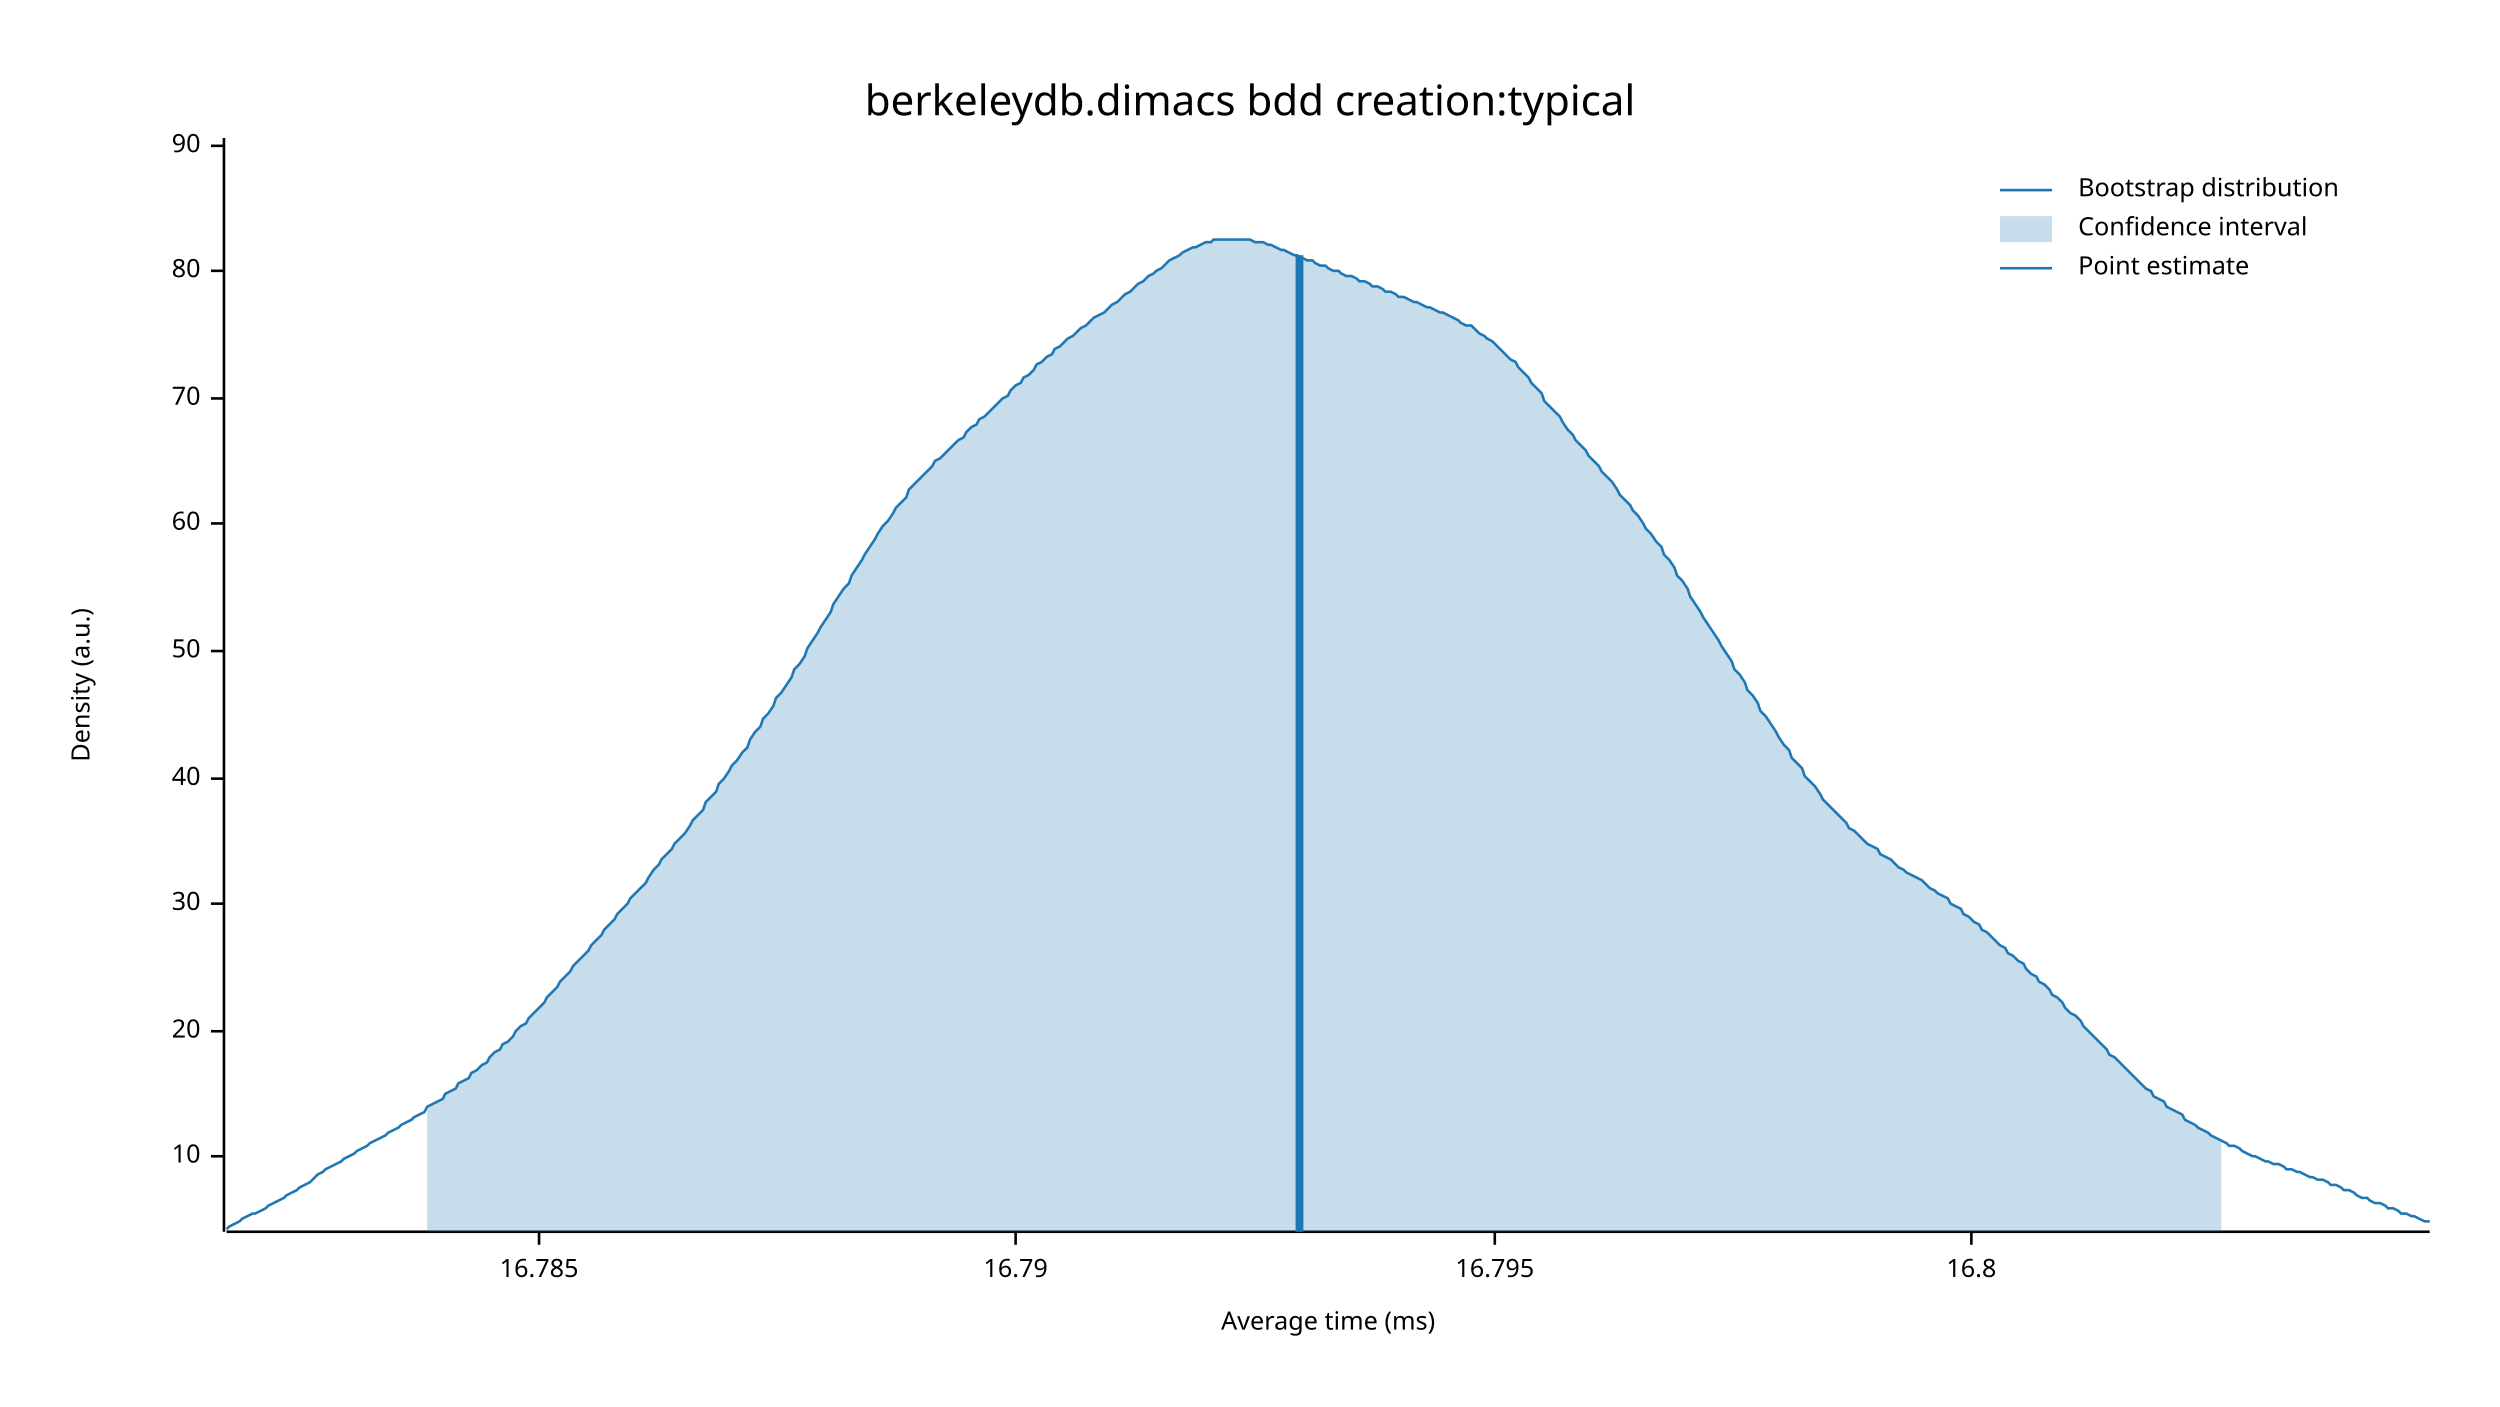
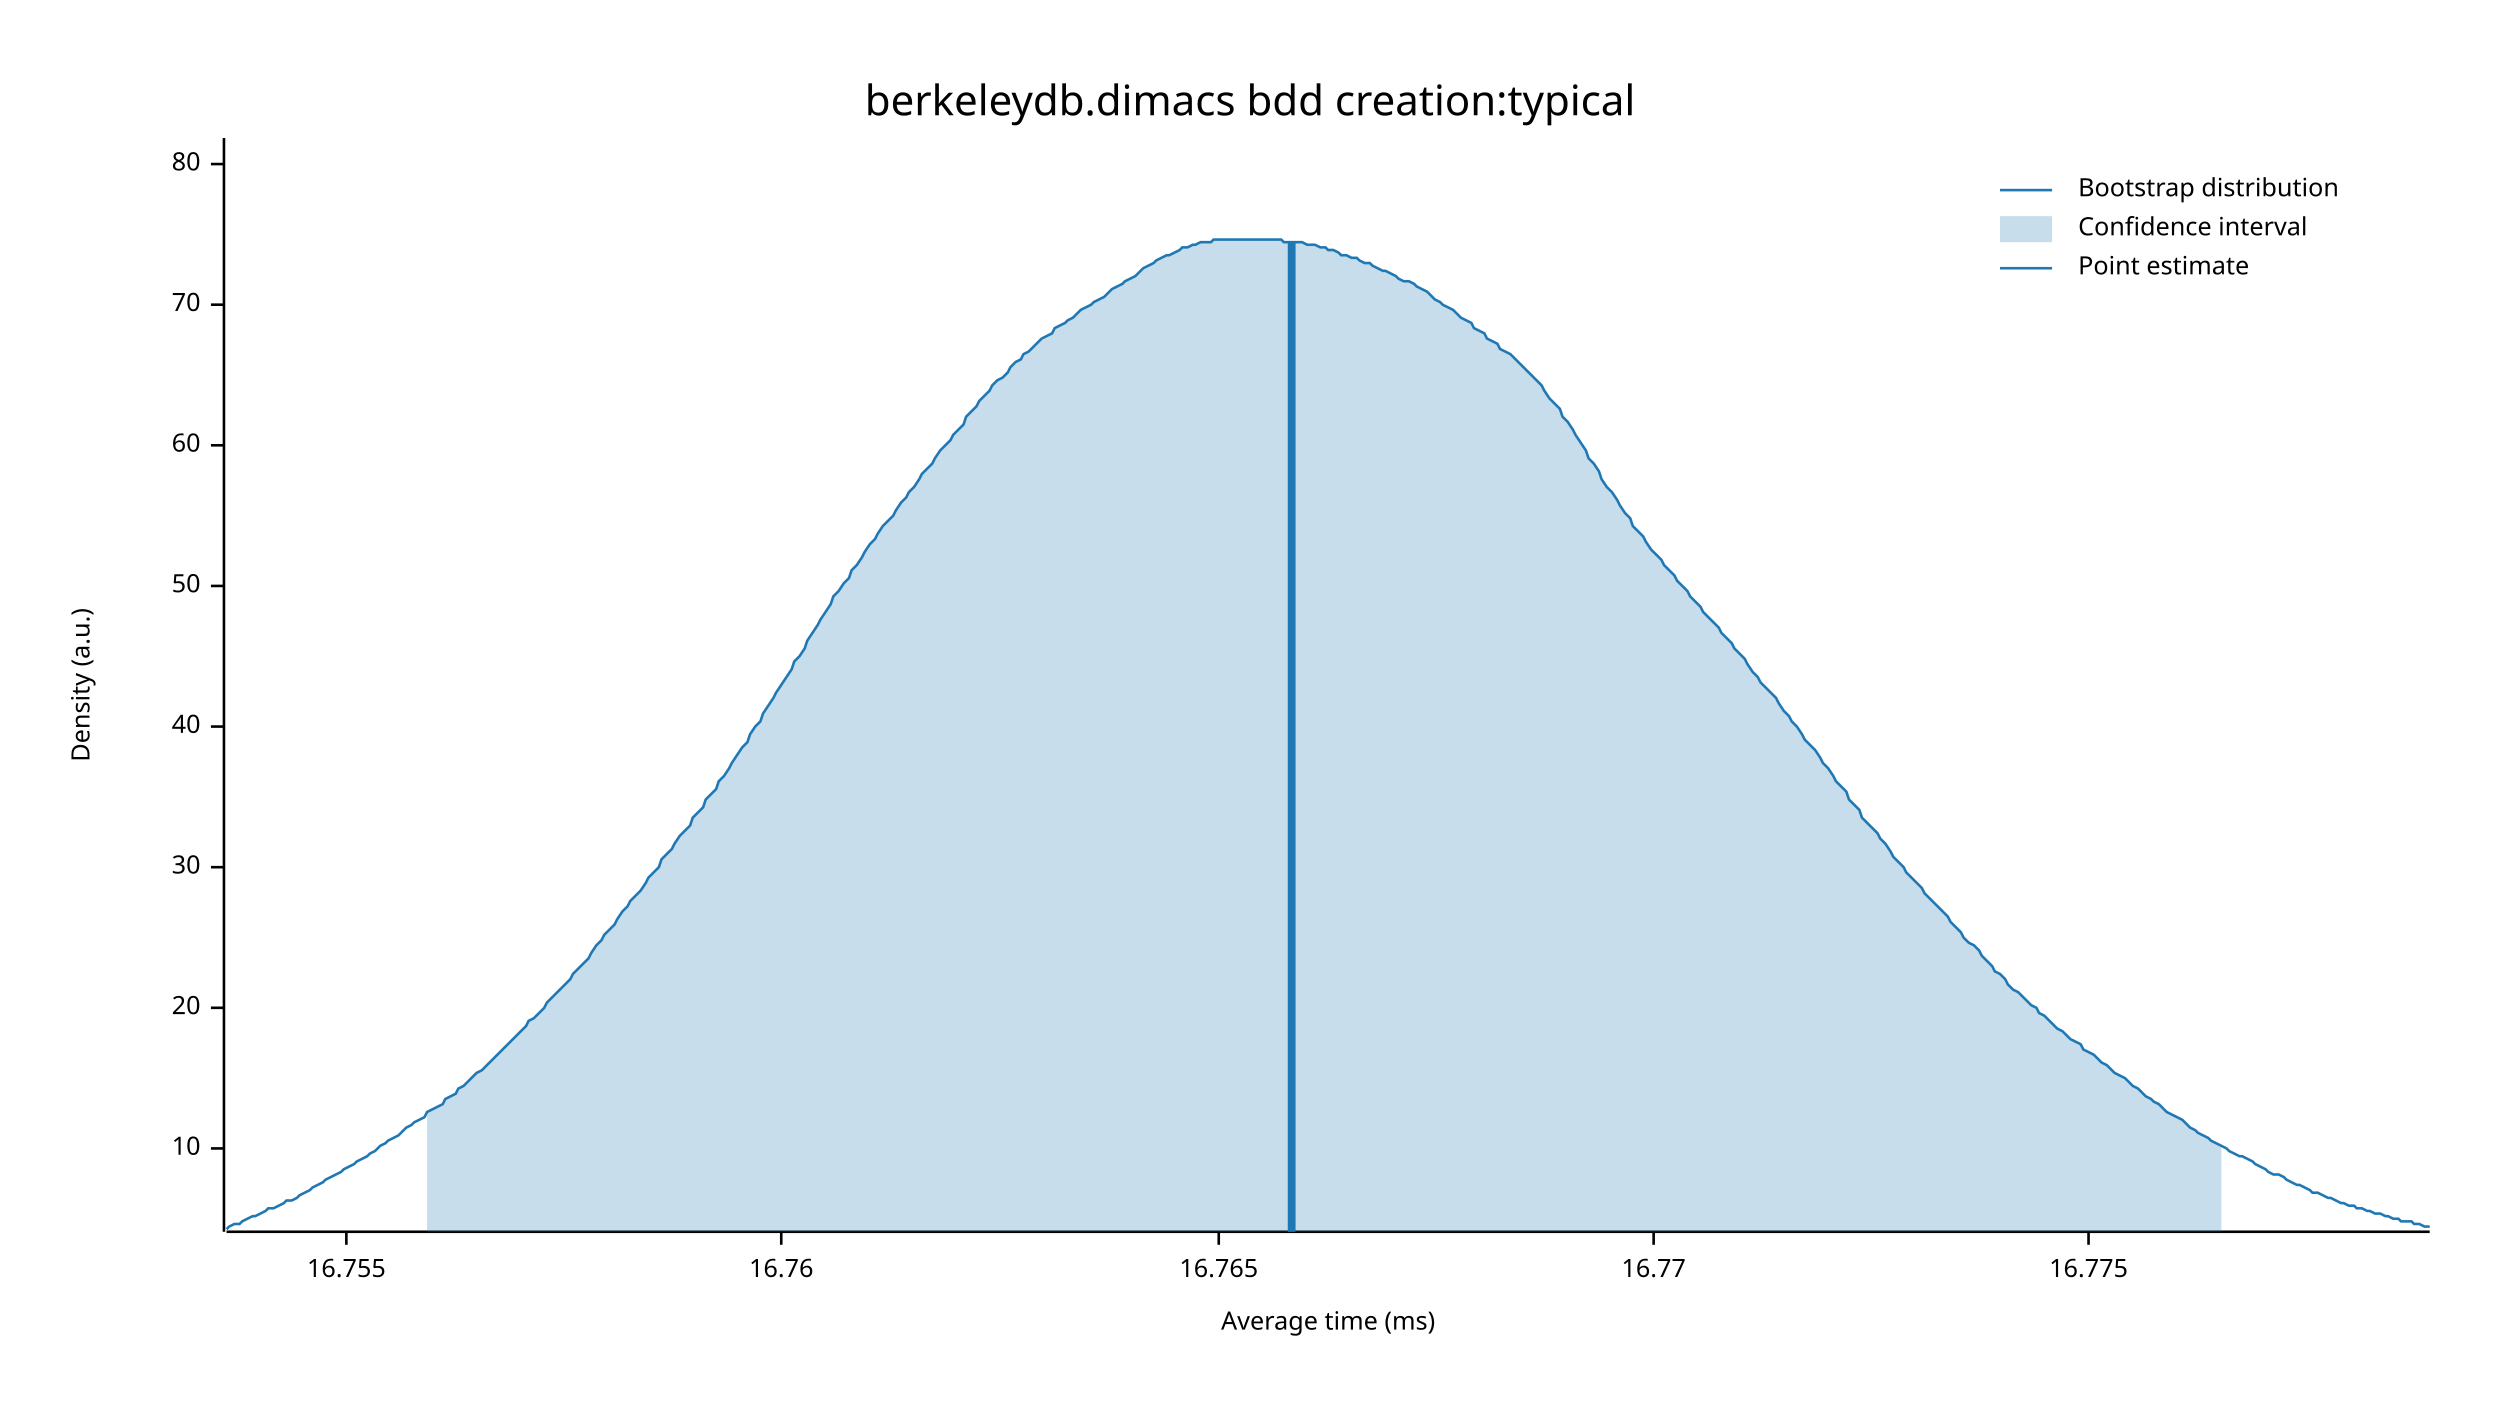
<svg xmlns="http://www.w3.org/2000/svg" width="960" height="540" viewBox="0 0 960 540">
  <text x="480" y="32" dy="0.76em" text-anchor="middle" font-family="sans-serif" font-size="16.129" opacity="1" fill="#000000">
berkeleydb.dimacs bdd creation:typical
</text>
  <text x="27" y="263" dy="0.76em" text-anchor="middle" font-family="sans-serif" font-size="9.677" opacity="1" fill="#000000" transform="rotate(270, 27, 263)">
Density (a.u.)
</text>
  <text x="510" y="513" dy="-0.5ex" text-anchor="middle" font-family="sans-serif" font-size="9.677" opacity="1" fill="#000000">
Average time (ms)
</text>
  <polyline fill="none" opacity="1" stroke="#000000" stroke-width="1" points="86,53 86,473 " />
-   <text x="77" y="444" dy="0.5ex" text-anchor="end" font-family="sans-serif" font-size="9.677" opacity="1" fill="#000000">
+   <text x="77" y="441" dy="0.5ex" text-anchor="end" font-family="sans-serif" font-size="9.677" opacity="1" fill="#000000">
10
</text>
-   <polyline fill="none" opacity="1" stroke="#000000" stroke-width="1" points="81,444 86,444 " />
-   <text x="77" y="396" dy="0.5ex" text-anchor="end" font-family="sans-serif" font-size="9.677" opacity="1" fill="#000000">
+   <polyline fill="none" opacity="1" stroke="#000000" stroke-width="1" points="81,441 86,441 " />
+   <text x="77" y="387" dy="0.5ex" text-anchor="end" font-family="sans-serif" font-size="9.677" opacity="1" fill="#000000">
20
</text>
-   <polyline fill="none" opacity="1" stroke="#000000" stroke-width="1" points="81,396 86,396 " />
-   <text x="77" y="347" dy="0.5ex" text-anchor="end" font-family="sans-serif" font-size="9.677" opacity="1" fill="#000000">
+   <polyline fill="none" opacity="1" stroke="#000000" stroke-width="1" points="81,387 86,387 " />
+   <text x="77" y="333" dy="0.5ex" text-anchor="end" font-family="sans-serif" font-size="9.677" opacity="1" fill="#000000">
30
</text>
-   <polyline fill="none" opacity="1" stroke="#000000" stroke-width="1" points="81,347 86,347 " />
-   <text x="77" y="299" dy="0.5ex" text-anchor="end" font-family="sans-serif" font-size="9.677" opacity="1" fill="#000000">
+   <polyline fill="none" opacity="1" stroke="#000000" stroke-width="1" points="81,333 86,333 " />
+   <text x="77" y="279" dy="0.5ex" text-anchor="end" font-family="sans-serif" font-size="9.677" opacity="1" fill="#000000">
40
</text>
-   <polyline fill="none" opacity="1" stroke="#000000" stroke-width="1" points="81,299 86,299 " />
-   <text x="77" y="250" dy="0.5ex" text-anchor="end" font-family="sans-serif" font-size="9.677" opacity="1" fill="#000000">
+   <polyline fill="none" opacity="1" stroke="#000000" stroke-width="1" points="81,279 86,279 " />
+   <text x="77" y="225" dy="0.5ex" text-anchor="end" font-family="sans-serif" font-size="9.677" opacity="1" fill="#000000">
50
</text>
-   <polyline fill="none" opacity="1" stroke="#000000" stroke-width="1" points="81,250 86,250 " />
-   <text x="77" y="201" dy="0.5ex" text-anchor="end" font-family="sans-serif" font-size="9.677" opacity="1" fill="#000000">
+   <polyline fill="none" opacity="1" stroke="#000000" stroke-width="1" points="81,225 86,225 " />
+   <text x="77" y="171" dy="0.5ex" text-anchor="end" font-family="sans-serif" font-size="9.677" opacity="1" fill="#000000">
60
</text>
-   <polyline fill="none" opacity="1" stroke="#000000" stroke-width="1" points="81,201 86,201 " />
-   <text x="77" y="153" dy="0.5ex" text-anchor="end" font-family="sans-serif" font-size="9.677" opacity="1" fill="#000000">
+   <polyline fill="none" opacity="1" stroke="#000000" stroke-width="1" points="81,171 86,171 " />
+   <text x="77" y="117" dy="0.5ex" text-anchor="end" font-family="sans-serif" font-size="9.677" opacity="1" fill="#000000">
70
</text>
-   <polyline fill="none" opacity="1" stroke="#000000" stroke-width="1" points="81,153 86,153 " />
-   <text x="77" y="104" dy="0.5ex" text-anchor="end" font-family="sans-serif" font-size="9.677" opacity="1" fill="#000000">
+   <polyline fill="none" opacity="1" stroke="#000000" stroke-width="1" points="81,117 86,117 " />
+   <text x="77" y="63" dy="0.5ex" text-anchor="end" font-family="sans-serif" font-size="9.677" opacity="1" fill="#000000">
80
</text>
-   <polyline fill="none" opacity="1" stroke="#000000" stroke-width="1" points="81,104 86,104 " />
-   <text x="77" y="56" dy="0.5ex" text-anchor="end" font-family="sans-serif" font-size="9.677" opacity="1" fill="#000000">
- 90
+   <polyline fill="none" opacity="1" stroke="#000000" stroke-width="1" points="81,63 86,63 " />
+   <polyline fill="none" opacity="1" stroke="#000000" stroke-width="1" points="87,473 933,473 " />
+   <text x="133" y="483" dy="0.76em" text-anchor="middle" font-family="sans-serif" font-size="9.677" opacity="1" fill="#000000">
+ 16.755
</text>
-   <polyline fill="none" opacity="1" stroke="#000000" stroke-width="1" points="81,56 86,56 " />
-   <polyline fill="none" opacity="1" stroke="#000000" stroke-width="1" points="87,473 933,473 " />
-   <text x="207" y="483" dy="0.76em" text-anchor="middle" font-family="sans-serif" font-size="9.677" opacity="1" fill="#000000">
- 16.785
+   <polyline fill="none" opacity="1" stroke="#000000" stroke-width="1" points="133,473 133,478 " />
+   <text x="300" y="483" dy="0.76em" text-anchor="middle" font-family="sans-serif" font-size="9.677" opacity="1" fill="#000000">
+ 16.76
</text>
-   <polyline fill="none" opacity="1" stroke="#000000" stroke-width="1" points="207,473 207,478 " />
-   <text x="390" y="483" dy="0.76em" text-anchor="middle" font-family="sans-serif" font-size="9.677" opacity="1" fill="#000000">
- 16.79
+   <polyline fill="none" opacity="1" stroke="#000000" stroke-width="1" points="300,473 300,478 " />
+   <text x="468" y="483" dy="0.76em" text-anchor="middle" font-family="sans-serif" font-size="9.677" opacity="1" fill="#000000">
+ 16.765
</text>
-   <polyline fill="none" opacity="1" stroke="#000000" stroke-width="1" points="390,473 390,478 " />
-   <text x="574" y="483" dy="0.76em" text-anchor="middle" font-family="sans-serif" font-size="9.677" opacity="1" fill="#000000">
- 16.795
+   <polyline fill="none" opacity="1" stroke="#000000" stroke-width="1" points="468,473 468,478 " />
+   <text x="635" y="483" dy="0.76em" text-anchor="middle" font-family="sans-serif" font-size="9.677" opacity="1" fill="#000000">
+ 16.77
</text>
-   <polyline fill="none" opacity="1" stroke="#000000" stroke-width="1" points="574,473 574,478 " />
-   <text x="757" y="483" dy="0.76em" text-anchor="middle" font-family="sans-serif" font-size="9.677" opacity="1" fill="#000000">
- 16.8
+   <polyline fill="none" opacity="1" stroke="#000000" stroke-width="1" points="635,473 635,478 " />
+   <text x="802" y="483" dy="0.76em" text-anchor="middle" font-family="sans-serif" font-size="9.677" opacity="1" fill="#000000">
+ 16.775
</text>
-   <polyline fill="none" opacity="1" stroke="#000000" stroke-width="1" points="757,473 757,478 " />
-   <polyline fill="none" opacity="1" stroke="#1F78B4" stroke-width="1" points="87,472 88,471 90,470 92,469 93,468 95,467 97,466 98,466 100,465 102,464 103,463 105,462 107,461 109,460 110,459 112,458 114,457 115,456 117,455 119,454 120,453 122,451 124,450 125,449 127,448 129,447 131,446 132,445 134,444 136,443 137,442 139,441 141,440 142,439 144,438 146,437 148,436 149,435 151,434 153,433 154,432 156,431 158,430 159,429 161,428 163,427 164,425 166,424 168,423 170,422 171,420 173,419 175,418 176,416 178,415 180,414 181,412 183,411 185,409 187,408 188,406 190,404 192,403 193,401 195,400 197,398 198,396 200,394 202,393 203,391 205,389 207,387 209,385 210,383 212,381 214,379 215,377 217,375 219,373 220,371 222,369 224,367 226,365 227,363 229,361 231,359 232,357 234,355 236,353 237,351 239,349 241,347 242,345 244,343 246,341 248,339 249,337 251,334 253,332 254,330 256,328 258,326 259,324 261,322 263,320 265,317 266,315 268,313 270,311 271,308 273,306 275,304 276,301 278,299 280,296 281,294 283,292 285,289 287,287 288,284 290,281 292,279 293,276 295,274 297,271 298,268 300,266 302,263 304,260 305,257 307,255 309,252 310,249 312,246 314,243 315,241 317,238 319,235 320,232 322,229 324,226 326,224 327,221 329,218 331,215 332,213 334,210 336,207 337,205 339,202 341,200 343,197 344,195 346,193 348,191 349,188 351,186 353,184 354,183 356,181 358,179 359,177 361,176 363,174 365,172 366,171 368,169 370,168 371,166 373,164 375,163 376,161 378,160 380,158 381,157 383,155 385,153 387,152 388,150 390,148 392,147 393,145 395,144 397,142 398,140 400,139 402,137 404,136 405,134 407,133 409,131 410,130 412,129 414,127 415,126 417,125 419,123 420,122 422,121 424,120 426,118 427,117 429,116 431,114 432,113 434,112 436,110 437,109 439,108 441,106 443,105 444,104 446,103 448,101 449,100 451,99 453,98 454,97 456,96 458,95 459,95 461,94 463,93 465,93 466,92 468,92 470,92 471,92 473,92 475,92 476,92 478,92 480,92 482,93 483,93 485,93 487,94 488,94 490,95 492,96 493,96 495,97 497,98 498,98 500,99 502,100 504,100 505,101 507,102 509,102 510,103 512,104 514,104 515,105 517,106 519,106 521,107 522,108 524,108 526,109 527,110 529,110 531,111 532,112 534,112 536,113 537,114 539,114 541,115 543,116 544,116 546,117 548,118 549,118 551,119 553,120 554,120 556,121 558,122 560,123 561,124 563,125 565,125 566,126 568,128 570,129 571,130 573,131 575,133 576,134 578,136 580,138 582,139 583,141 585,143 587,145 588,147 590,149 592,151 593,154 595,156 597,158 599,160 600,162 602,165 604,167 605,169 607,171 609,173 610,175 612,177 614,179 615,181 617,183 619,185 621,188 622,190 624,192 626,194 627,196 629,198 631,201 632,203 634,205 636,208 638,210 639,213 641,215 643,218 644,221 646,223 648,226 649,229 651,232 653,235 654,237 656,240 658,243 660,246 661,248 663,251 665,254 666,257 668,259 670,262 671,265 673,267 675,270 676,273 678,275 680,278 682,281 683,283 685,286 687,288 688,291 690,293 692,295 693,298 695,300 697,302 699,305 700,307 702,309 704,311 705,312 707,314 709,316 710,318 712,319 714,321 715,322 717,324 719,325 721,326 722,328 724,329 726,330 727,331 729,333 731,334 732,335 734,336 736,337 738,338 739,339 741,341 743,342 744,343 746,344 748,345 749,347 751,348 753,349 754,351 756,352 758,354 760,355 761,357 763,358 765,360 766,361 768,363 770,364 771,366 773,367 775,369 777,370 778,372 780,374 782,375 783,377 785,378 787,380 788,382 790,383 792,385 793,387 795,389 797,390 799,392 800,394 802,396 804,398 805,399 807,401 809,403 810,405 812,406 814,408 816,410 817,411 819,413 821,415 822,416 824,418 826,419 827,421 829,422 831,423 832,425 834,426 836,427 838,428 839,430 841,431 843,432 844,433 846,434 848,435 849,436 851,437 853,438 855,439 856,440 858,440 860,441 861,442 863,443 865,444 866,444 868,445 870,446 871,446 873,447 875,447 877,448 878,449 880,449 882,450 883,450 885,451 887,452 888,452 890,453 892,453 894,454 895,455 897,455 899,456 900,457 902,457 904,458 905,459 907,460 909,460 910,461 912,462 914,462 916,463 917,464 919,464 921,465 922,466 924,466 926,467 927,467 929,468 931,469 933,469 " />
-   <polygon opacity="0.25" fill="#1F78B4" points="164,425 166,424 168,423 170,422 171,420 173,419 175,418 176,416 178,415 180,414 181,412 183,411 185,409 187,408 188,406 190,404 192,403 193,401 195,400 197,398 198,396 200,394 202,393 203,391 205,389 207,387 209,385 210,383 212,381 214,379 215,377 217,375 219,373 220,371 222,369 224,367 226,365 227,363 229,361 231,359 232,357 234,355 236,353 237,351 239,349 241,347 242,345 244,343 246,341 248,339 249,337 251,334 253,332 254,330 256,328 258,326 259,324 261,322 263,320 265,317 266,315 268,313 270,311 271,308 273,306 275,304 276,301 278,299 280,296 281,294 283,292 285,289 287,287 288,284 290,281 292,279 293,276 295,274 297,271 298,268 300,266 302,263 304,260 305,257 307,255 309,252 310,249 312,246 314,243 315,241 317,238 319,235 320,232 322,229 324,226 326,224 327,221 329,218 331,215 332,213 334,210 336,207 337,205 339,202 341,200 343,197 344,195 346,193 348,191 349,188 351,186 353,184 354,183 356,181 358,179 359,177 361,176 363,174 365,172 366,171 368,169 370,168 371,166 373,164 375,163 376,161 378,160 380,158 381,157 383,155 385,153 387,152 388,150 390,148 392,147 393,145 395,144 397,142 398,140 400,139 402,137 404,136 405,134 407,133 409,131 410,130 412,129 414,127 415,126 417,125 419,123 420,122 422,121 424,120 426,118 427,117 429,116 431,114 432,113 434,112 436,110 437,109 439,108 441,106 443,105 444,104 446,103 448,101 449,100 451,99 453,98 454,97 456,96 458,95 459,95 461,94 463,93 465,93 466,92 468,92 470,92 471,92 473,92 475,92 476,92 478,92 480,92 482,93 483,93 485,93 487,94 488,94 490,95 492,96 493,96 495,97 497,98 498,98 500,99 502,100 504,100 505,101 507,102 509,102 510,103 512,104 514,104 515,105 517,106 519,106 521,107 522,108 524,108 526,109 527,110 529,110 531,111 532,112 534,112 536,113 537,114 539,114 541,115 543,116 544,116 546,117 548,118 549,118 551,119 553,120 554,120 556,121 558,122 560,123 561,124 563,125 565,125 566,126 568,128 570,129 571,130 573,131 575,133 576,134 578,136 580,138 582,139 583,141 585,143 587,145 588,147 590,149 592,151 593,154 595,156 597,158 599,160 600,162 602,165 604,167 605,169 607,171 609,173 610,175 612,177 614,179 615,181 617,183 619,185 621,188 622,190 624,192 626,194 627,196 629,198 631,201 632,203 634,205 636,208 638,210 639,213 641,215 643,218 644,221 646,223 648,226 649,229 651,232 653,235 654,237 656,240 658,243 660,246 661,248 663,251 665,254 666,257 668,259 670,262 671,265 673,267 675,270 676,273 678,275 680,278 682,281 683,283 685,286 687,288 688,291 690,293 692,295 693,298 695,300 697,302 699,305 700,307 702,309 704,311 705,312 707,314 709,316 710,318 712,319 714,321 715,322 717,324 719,325 721,326 722,328 724,329 726,330 727,331 729,333 731,334 732,335 734,336 736,337 738,338 739,339 741,341 743,342 744,343 746,344 748,345 749,347 751,348 753,349 754,351 756,352 758,354 760,355 761,357 763,358 765,360 766,361 768,363 770,364 771,366 773,367 775,369 777,370 778,372 780,374 782,375 783,377 785,378 787,380 788,382 790,383 792,385 793,387 795,389 797,390 799,392 800,394 802,396 804,398 805,399 807,401 809,403 810,405 812,406 814,408 816,410 817,411 819,413 821,415 822,416 824,418 826,419 827,421 829,422 831,423 832,425 834,426 836,427 838,428 839,430 841,431 843,432 844,433 846,434 848,435 849,436 851,437 853,438 853,473 164,473 " />
-   <polyline fill="none" opacity="1" stroke="#1F78B4" stroke-width="3" points="499,473 499,98 " />
+   <polyline fill="none" opacity="1" stroke="#000000" stroke-width="1" points="802,473 802,478 " />
+   <polyline fill="none" opacity="1" stroke="#1F78B4" stroke-width="1" points="87,472 88,471 90,470 92,470 93,469 95,468 97,467 98,467 100,466 102,465 103,464 105,464 107,463 109,462 110,461 112,461 114,460 115,459 117,458 119,457 120,456 122,455 124,454 125,453 127,452 129,451 131,450 132,449 134,448 136,447 137,446 139,445 141,444 142,443 144,442 146,440 148,439 149,438 151,437 153,436 154,435 156,433 158,432 159,431 161,430 163,429 164,427 166,426 168,425 170,424 171,422 173,421 175,420 176,418 178,417 180,415 181,414 183,412 185,411 187,409 188,408 190,406 192,404 193,403 195,401 197,399 198,398 200,396 202,394 203,392 205,391 207,389 209,387 210,385 212,383 214,381 215,380 217,378 219,376 220,374 222,372 224,370 226,368 227,366 229,363 231,361 232,359 234,357 236,355 237,353 239,350 241,348 242,346 244,344 246,342 248,339 249,337 251,335 253,333 254,330 256,328 258,326 259,324 261,321 263,319 265,317 266,314 268,312 270,310 271,307 273,305 275,303 276,300 278,298 280,295 281,293 283,290 285,287 287,285 288,282 290,279 292,277 293,274 295,271 297,268 298,266 300,263 302,260 304,257 305,254 307,252 309,249 310,246 312,243 314,240 315,238 317,235 319,232 320,229 322,227 324,224 326,222 327,219 329,217 331,214 332,212 334,209 336,207 337,205 339,202 341,200 343,198 344,196 346,193 348,191 349,189 351,187 353,184 354,182 356,180 358,178 359,176 361,173 363,171 365,169 366,167 368,165 370,163 371,160 373,158 375,156 376,154 378,152 380,150 381,148 383,146 385,145 387,143 388,141 390,139 392,138 393,136 395,135 397,133 398,132 400,130 402,129 404,128 405,126 407,125 409,124 410,123 412,122 414,120 415,119 417,118 419,117 420,116 422,115 424,114 426,112 427,111 429,110 431,109 432,108 434,107 436,106 437,105 439,103 441,102 443,101 444,100 446,99 448,98 449,98 451,97 453,96 454,95 456,95 458,94 459,94 461,93 463,93 465,93 466,92 468,92 470,92 471,92 473,92 475,92 476,92 478,92 480,92 482,92 483,92 485,92 487,92 488,92 490,92 492,92 493,93 495,93 497,93 498,93 500,93 502,94 504,94 505,94 507,95 509,95 510,96 512,96 514,97 515,98 517,98 519,99 521,99 522,100 524,101 526,101 527,102 529,103 531,104 532,104 534,105 536,106 537,107 539,108 541,108 543,109 544,110 546,111 548,112 549,113 551,115 553,116 554,117 556,118 558,119 560,121 561,122 563,123 565,124 566,126 568,127 570,128 571,130 573,131 575,132 576,134 578,135 580,136 582,138 583,139 585,141 587,143 588,144 590,146 592,148 593,150 595,153 597,155 599,157 600,160 602,162 604,165 605,167 607,170 609,173 610,176 612,178 614,181 615,184 617,187 619,189 621,192 622,194 624,197 626,199 627,202 629,204 631,206 632,208 634,211 636,213 638,215 639,217 641,219 643,221 644,223 646,225 648,227 649,229 651,231 653,233 654,235 656,237 658,239 660,241 661,243 663,245 665,247 666,249 668,251 670,253 671,255 673,258 675,260 676,262 678,264 680,266 682,268 683,270 685,273 687,275 688,277 690,279 692,282 693,284 695,286 697,288 699,291 700,293 702,295 704,298 705,300 707,302 709,304 710,307 712,309 714,311 715,314 717,316 719,318 721,320 722,322 724,324 726,327 727,329 729,331 731,333 732,335 734,337 736,339 738,341 739,343 741,345 743,347 744,348 746,350 748,352 749,354 751,356 753,358 754,360 756,362 758,363 760,365 761,367 763,369 765,371 766,373 768,374 770,376 771,378 773,380 775,381 777,383 778,384 780,386 782,387 783,389 785,390 787,392 788,393 790,395 792,396 793,397 795,399 797,400 799,401 800,403 802,404 804,405 805,406 807,408 809,409 810,410 812,412 814,413 816,414 817,415 819,417 821,418 822,419 824,421 826,422 827,423 829,424 831,426 832,427 834,428 836,429 838,430 839,431 841,433 843,434 844,435 846,436 848,437 849,438 851,439 853,440 855,441 856,442 858,443 860,444 861,444 863,445 865,446 866,447 868,448 870,449 871,450 873,451 875,451 877,452 878,453 880,454 882,455 883,455 885,456 887,457 888,458 890,458 892,459 894,460 895,460 897,461 899,462 900,462 902,463 904,463 905,464 907,464 909,465 910,465 912,466 914,466 916,467 917,467 919,468 921,468 922,469 924,469 926,469 927,470 929,470 931,471 933,471 " />
+   <polygon opacity="0.25" fill="#1F78B4" points="164,427 166,426 168,425 170,424 171,422 173,421 175,420 176,418 178,417 180,415 181,414 183,412 185,411 187,409 188,408 190,406 192,404 193,403 195,401 197,399 198,398 200,396 202,394 203,392 205,391 207,389 209,387 210,385 212,383 214,381 215,380 217,378 219,376 220,374 222,372 224,370 226,368 227,366 229,363 231,361 232,359 234,357 236,355 237,353 239,350 241,348 242,346 244,344 246,342 248,339 249,337 251,335 253,333 254,330 256,328 258,326 259,324 261,321 263,319 265,317 266,314 268,312 270,310 271,307 273,305 275,303 276,300 278,298 280,295 281,293 283,290 285,287 287,285 288,282 290,279 292,277 293,274 295,271 297,268 298,266 300,263 302,260 304,257 305,254 307,252 309,249 310,246 312,243 314,240 315,238 317,235 319,232 320,229 322,227 324,224 326,222 327,219 329,217 331,214 332,212 334,209 336,207 337,205 339,202 341,200 343,198 344,196 346,193 348,191 349,189 351,187 353,184 354,182 356,180 358,178 359,176 361,173 363,171 365,169 366,167 368,165 370,163 371,160 373,158 375,156 376,154 378,152 380,150 381,148 383,146 385,145 387,143 388,141 390,139 392,138 393,136 395,135 397,133 398,132 400,130 402,129 404,128 405,126 407,125 409,124 410,123 412,122 414,120 415,119 417,118 419,117 420,116 422,115 424,114 426,112 427,111 429,110 431,109 432,108 434,107 436,106 437,105 439,103 441,102 443,101 444,100 446,99 448,98 449,98 451,97 453,96 454,95 456,95 458,94 459,94 461,93 463,93 465,93 466,92 468,92 470,92 471,92 473,92 475,92 476,92 478,92 480,92 482,92 483,92 485,92 487,92 488,92 490,92 492,92 493,93 495,93 497,93 498,93 500,93 502,94 504,94 505,94 507,95 509,95 510,96 512,96 514,97 515,98 517,98 519,99 521,99 522,100 524,101 526,101 527,102 529,103 531,104 532,104 534,105 536,106 537,107 539,108 541,108 543,109 544,110 546,111 548,112 549,113 551,115 553,116 554,117 556,118 558,119 560,121 561,122 563,123 565,124 566,126 568,127 570,128 571,130 573,131 575,132 576,134 578,135 580,136 582,138 583,139 585,141 587,143 588,144 590,146 592,148 593,150 595,153 597,155 599,157 600,160 602,162 604,165 605,167 607,170 609,173 610,176 612,178 614,181 615,184 617,187 619,189 621,192 622,194 624,197 626,199 627,202 629,204 631,206 632,208 634,211 636,213 638,215 639,217 641,219 643,221 644,223 646,225 648,227 649,229 651,231 653,233 654,235 656,237 658,239 660,241 661,243 663,245 665,247 666,249 668,251 670,253 671,255 673,258 675,260 676,262 678,264 680,266 682,268 683,270 685,273 687,275 688,277 690,279 692,282 693,284 695,286 697,288 699,291 700,293 702,295 704,298 705,300 707,302 709,304 710,307 712,309 714,311 715,314 717,316 719,318 721,320 722,322 724,324 726,327 727,329 729,331 731,333 732,335 734,337 736,339 738,341 739,343 741,345 743,347 744,348 746,350 748,352 749,354 751,356 753,358 754,360 756,362 758,363 760,365 761,367 763,369 765,371 766,373 768,374 770,376 771,378 773,380 775,381 777,383 778,384 780,386 782,387 783,389 785,390 787,392 788,393 790,395 792,396 793,397 795,399 797,400 799,401 800,403 802,404 804,405 805,406 807,408 809,409 810,410 812,412 814,413 816,414 817,415 819,417 821,418 822,419 824,421 826,422 827,423 829,424 831,426 832,427 834,428 836,429 838,430 839,431 841,433 843,434 844,435 846,436 848,437 849,438 851,439 853,440 853,473 164,473 " />
+   <polyline fill="none" opacity="1" stroke="#1F78B4" stroke-width="3" points="496,473 496,93 " />
  <text x="798" y="68" dy="0.76em" text-anchor="start" font-family="sans-serif" font-size="9.677" opacity="1" fill="#000000">
Bootstrap distribution
</text>
  <text x="798" y="83" dy="0.76em" text-anchor="start" font-family="sans-serif" font-size="9.677" opacity="1" fill="#000000">
Confidence interval
</text>
  <text x="798" y="98" dy="0.76em" text-anchor="start" font-family="sans-serif" font-size="9.677" opacity="1" fill="#000000">
Point estimate
</text>
  <polyline fill="none" opacity="1" stroke="#1F78B4" stroke-width="1" points="768,73 788,73 " />
  <rect x="768" y="83" width="20" height="10" opacity="0.25" fill="#1F78B4" stroke="none" />
  <polyline fill="none" opacity="1" stroke="#1F78B4" stroke-width="1" points="768,103 788,103 " />
</svg>
